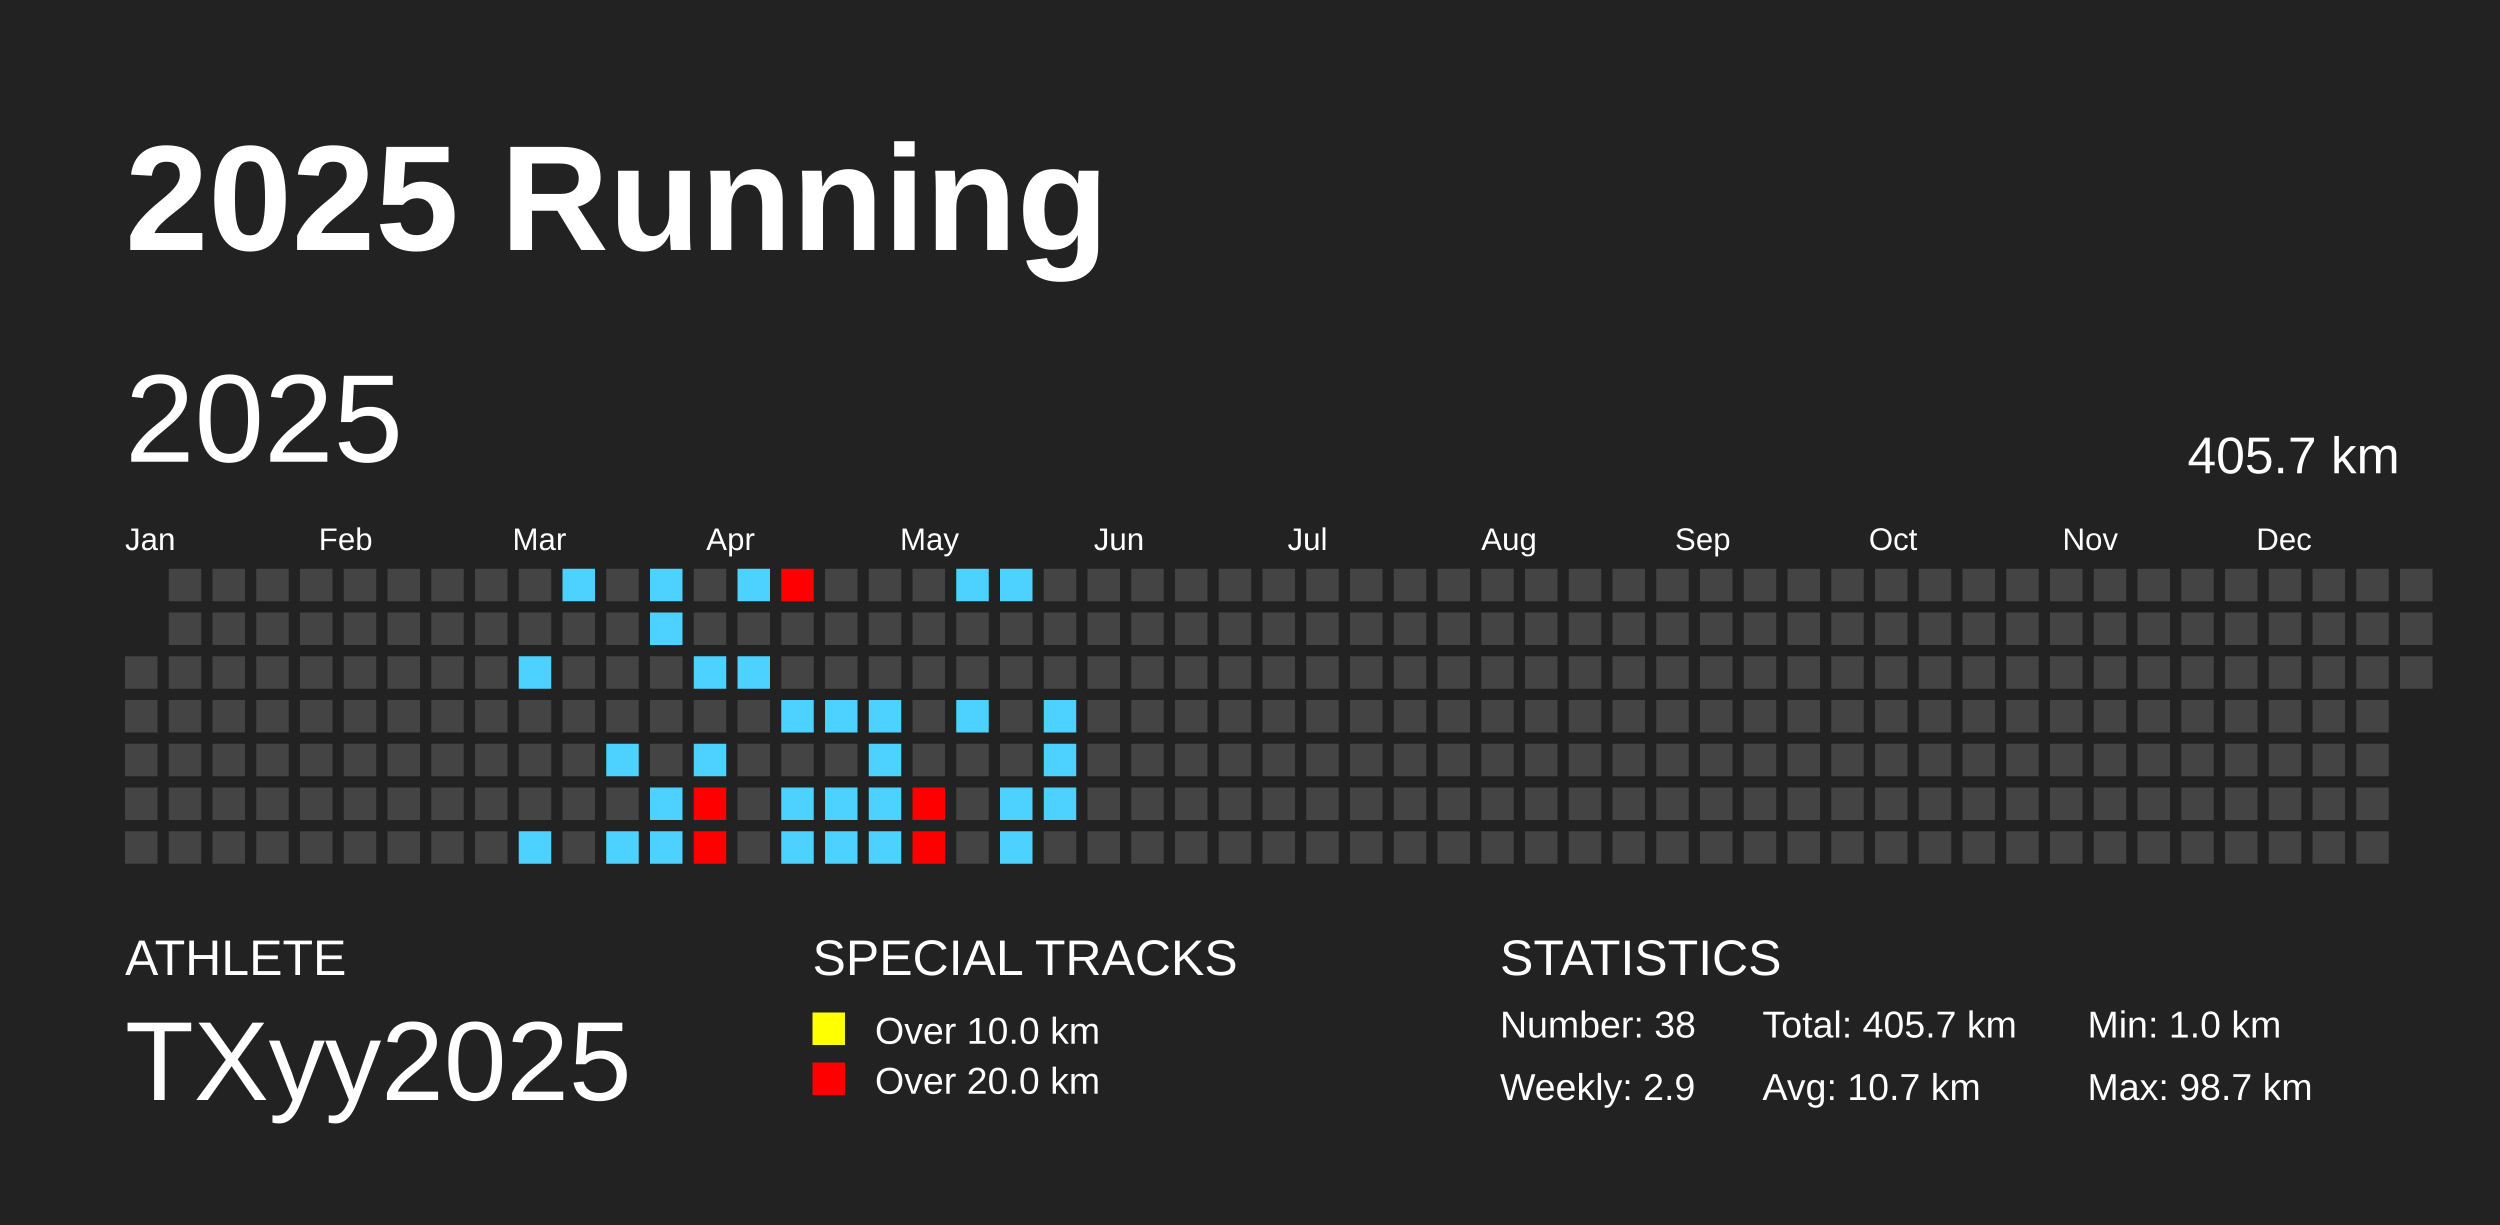
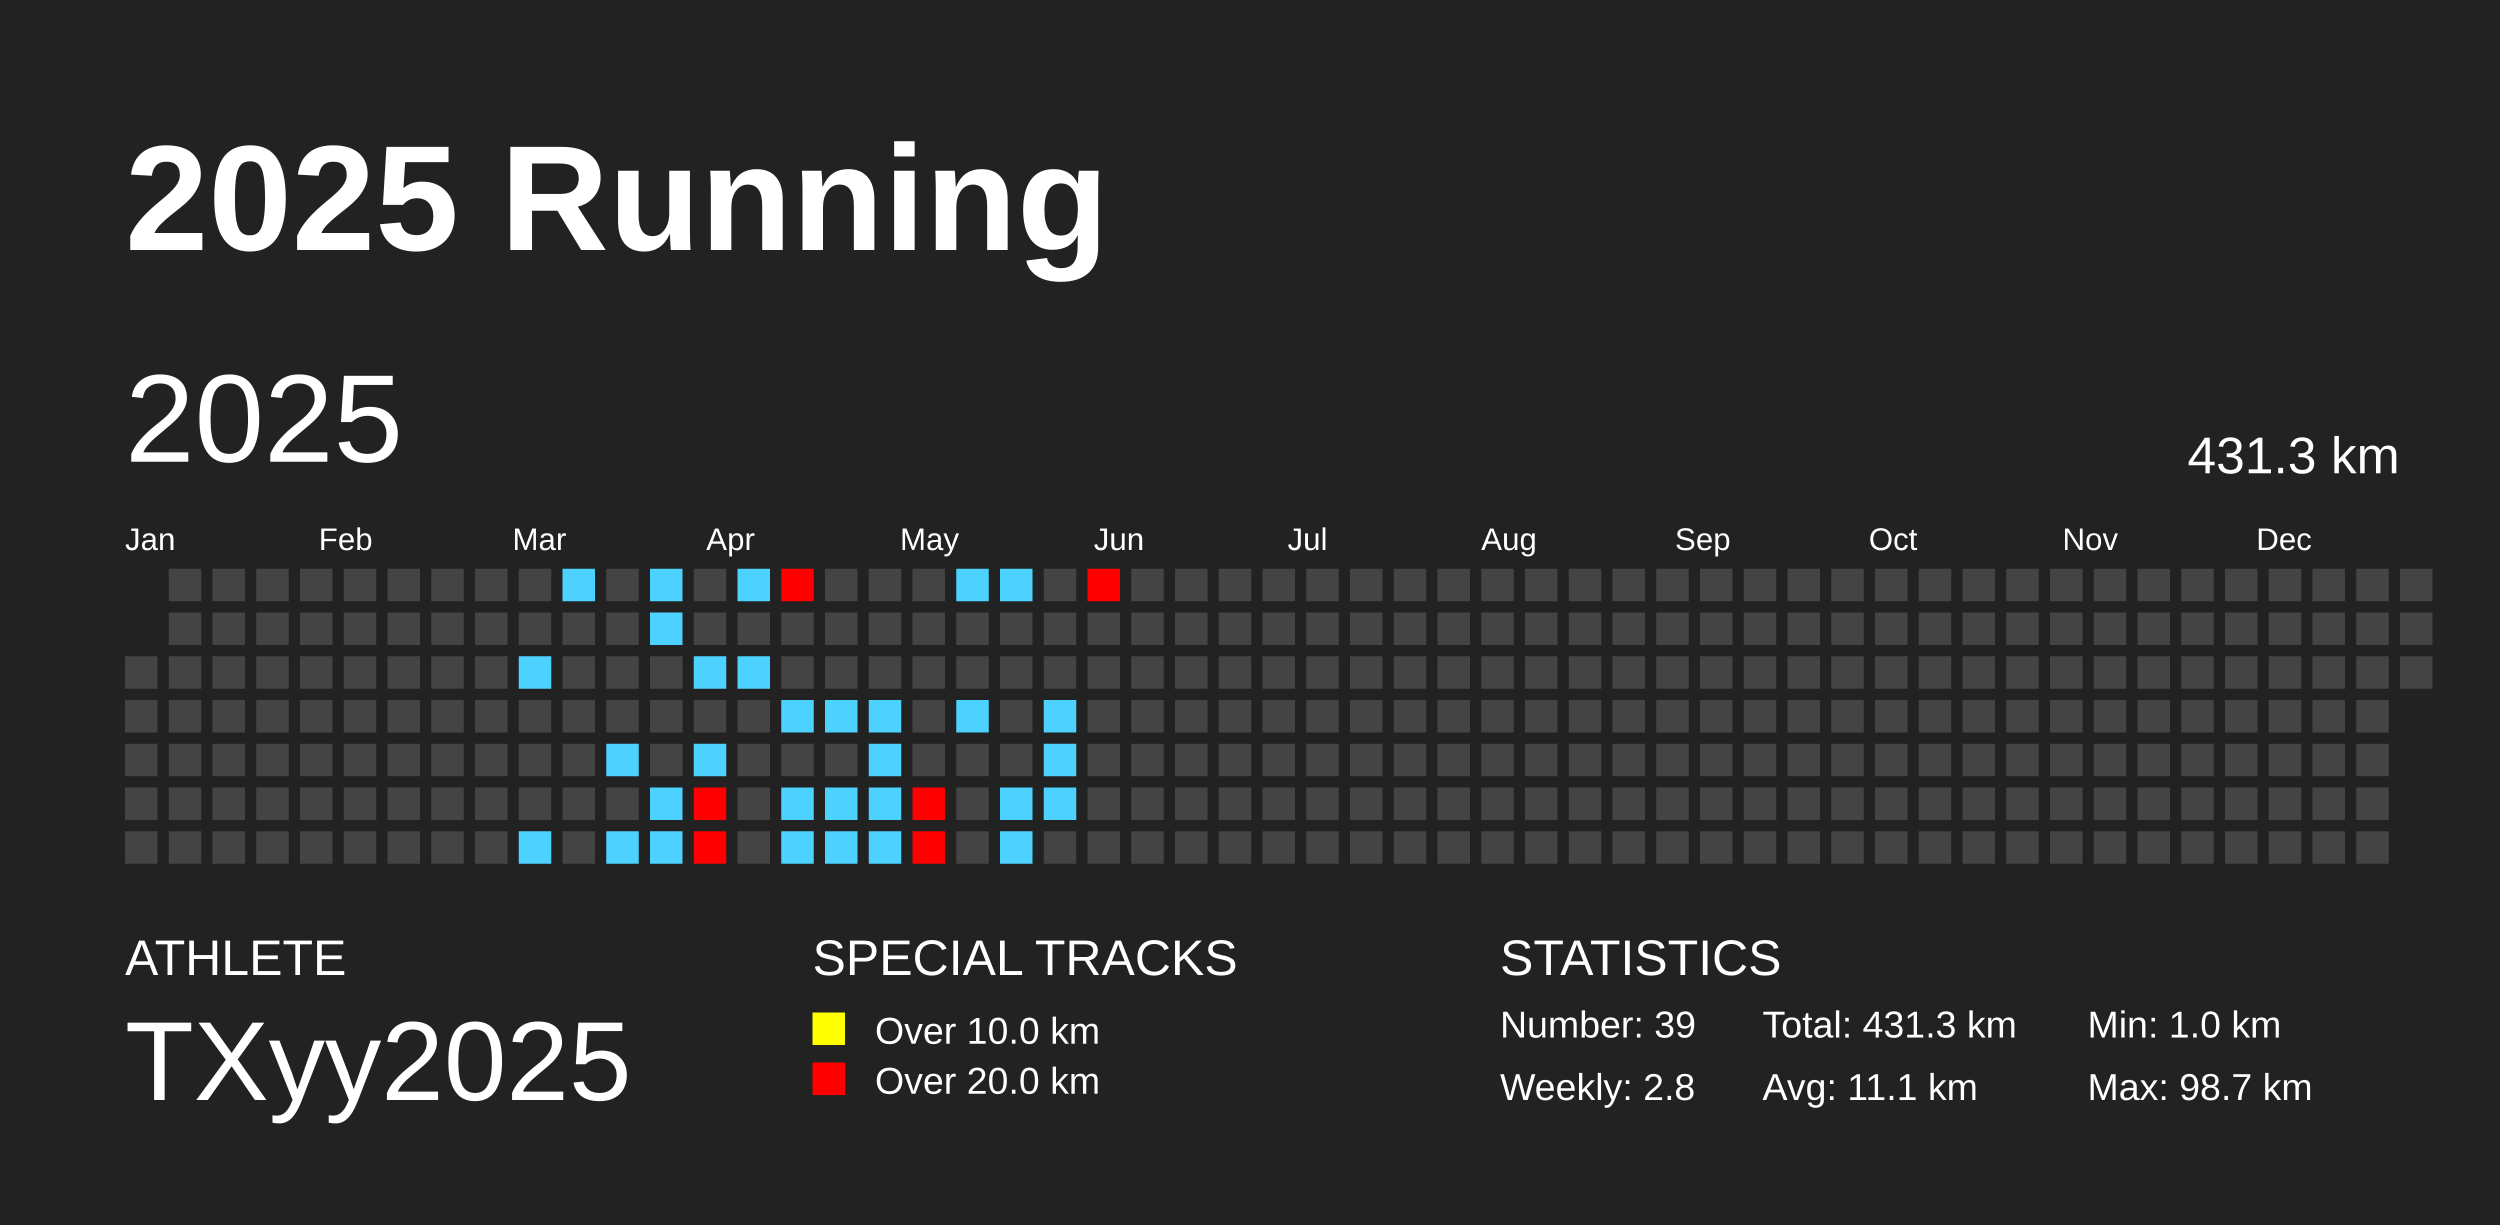
<svg xmlns="http://www.w3.org/2000/svg" baseProfile="full" height="98mm" version="1.1" viewBox="0,0,200,98" width="200mm">
  <defs />
  <rect fill="#222222" height="98" width="200" x="0" y="0" />
  <text fill="#FFFFFF" style="font-size:12px; font-family:Arial; font-weight:bold;" x="10" y="20">2025 Running</text>
  <text fill="#FFFFFF" style="font-size:4px; font-family:Arial" x="10" y="78">ATHLETE</text>
  <text fill="#FFFFFF" style="font-size:9px; font-family:Arial" x="10" y="88">TXyy2025</text>
  <text fill="#FFFFFF" style="font-size:4px; font-family:Arial" x="65" y="78">SPECIAL TRACKS</text>
  <rect fill="yellow" height="2.6" width="2.6" x="65" y="81" />
  <text fill="#FFFFFF" style="font-size:3px; font-family:Arial" x="70" y="83.5">Over 10.0 km</text>
  <rect fill="red" height="2.6" width="2.6" x="65" y="85" />
  <text fill="#FFFFFF" style="font-size:3px; font-family:Arial" x="70" y="87.5">Over 20.0 km</text>
  <text fill="#FFFFFF" style="font-size:4px; font-family:Arial" x="120" y="78">STATISTICS</text>
-   <text fill="#FFFFFF" style="font-size:3px; font-family:Arial" x="120" y="83">Number: 38</text>
-   <text fill="#FFFFFF" style="font-size:3px; font-family:Arial" x="120" y="88">Weekly: 2.9</text>
-   <text fill="#FFFFFF" style="font-size:3px; font-family:Arial" x="141" y="83">Total: 405.7 km</text>
-   <text fill="#FFFFFF" style="font-size:3px; font-family:Arial" x="141" y="88">Avg: 10.7 km</text>
+   <text fill="#FFFFFF" style="font-size:3px; font-family:Arial" x="120" y="83">Number: 39</text>
+   <text fill="#FFFFFF" style="font-size:3px; font-family:Arial" x="120" y="88">Weekly: 2.8</text>
+   <text fill="#FFFFFF" style="font-size:3px; font-family:Arial" x="141" y="83">Total: 431.3 km</text>
+   <text fill="#FFFFFF" style="font-size:3px; font-family:Arial" x="141" y="88">Avg: 11.1 km</text>
  <text fill="#FFFFFF" style="font-size:3px; font-family:Arial" x="167" y="83">Min: 1.0 km</text>
  <text fill="#FFFFFF" style="font-size:3px; font-family:Arial" x="167" y="88">Max: 98.7 km</text>
  <text dominant-baseline="hanging" fill="#FFFFFF" style="font-size:10.0px; font-family:Arial;" x="10" y="30">2025</text>
-   <text dominant-baseline="hanging" fill="#FFFFFF" style="font-size:4.125px; font-family:Arial;" x="175" y="35">405.7 km</text>
+   <text dominant-baseline="hanging" fill="#FFFFFF" style="font-size:4.125px; font-family:Arial;" x="175" y="35">431.3 km</text>
  <text fill="#FFFFFF" style="font-size:2.5px; font-family:Arial" x="10.0" y="44">Jan</text>
  <text fill="#FFFFFF" style="font-size:2.5px; font-family:Arial" x="25.5" y="44">Feb</text>
  <text fill="#FFFFFF" style="font-size:2.5px; font-family:Arial" x="41.0" y="44">Mar</text>
  <text fill="#FFFFFF" style="font-size:2.5px; font-family:Arial" x="56.5" y="44">Apr</text>
  <text fill="#FFFFFF" style="font-size:2.5px; font-family:Arial" x="72.0" y="44">May</text>
  <text fill="#FFFFFF" style="font-size:2.5px; font-family:Arial" x="87.5" y="44">Jun</text>
  <text fill="#FFFFFF" style="font-size:2.5px; font-family:Arial" x="103.0" y="44">Jul</text>
  <text fill="#FFFFFF" style="font-size:2.5px; font-family:Arial" x="118.5" y="44">Aug</text>
  <text fill="#FFFFFF" style="font-size:2.5px; font-family:Arial" x="134.0" y="44">Sep</text>
  <text fill="#FFFFFF" style="font-size:2.5px; font-family:Arial" x="149.5" y="44">Oct</text>
  <text fill="#FFFFFF" style="font-size:2.5px; font-family:Arial" x="165.0" y="44">Nov</text>
  <text fill="#FFFFFF" style="font-size:2.5px; font-family:Arial" x="180.5" y="44">Dec</text>
  <rect fill="#444444" height="2.6" width="2.6" x="10.0" y="52.5" />
  <rect fill="#444444" height="2.6" width="2.6" x="10.0" y="56.0" />
  <rect fill="#444444" height="2.6" width="2.6" x="10.0" y="59.5" />
  <rect fill="#444444" height="2.6" width="2.6" x="10.0" y="63.0" />
  <rect fill="#444444" height="2.6" width="2.6" x="10.0" y="66.5" />
  <rect fill="#444444" height="2.6" width="2.6" x="13.5" y="45.5" />
  <rect fill="#444444" height="2.6" width="2.6" x="13.5" y="49.0" />
  <rect fill="#444444" height="2.6" width="2.6" x="13.5" y="52.5" />
  <rect fill="#444444" height="2.6" width="2.6" x="13.5" y="56.0" />
  <rect fill="#444444" height="2.6" width="2.6" x="13.5" y="59.5" />
  <rect fill="#444444" height="2.6" width="2.6" x="13.5" y="63.0" />
  <rect fill="#444444" height="2.6" width="2.6" x="13.5" y="66.5" />
  <rect fill="#444444" height="2.6" width="2.6" x="17.0" y="45.5" />
  <rect fill="#444444" height="2.6" width="2.6" x="17.0" y="49.0" />
  <rect fill="#444444" height="2.6" width="2.6" x="17.0" y="52.5" />
  <rect fill="#444444" height="2.6" width="2.6" x="17.0" y="56.0" />
  <rect fill="#444444" height="2.6" width="2.6" x="17.0" y="59.5" />
  <rect fill="#444444" height="2.6" width="2.6" x="17.0" y="63.0" />
  <rect fill="#444444" height="2.6" width="2.6" x="17.0" y="66.5" />
  <rect fill="#444444" height="2.6" width="2.6" x="20.5" y="45.5" />
  <rect fill="#444444" height="2.6" width="2.6" x="20.5" y="49.0" />
  <rect fill="#444444" height="2.6" width="2.6" x="20.5" y="52.5" />
  <rect fill="#444444" height="2.6" width="2.6" x="20.5" y="56.0" />
  <rect fill="#444444" height="2.6" width="2.6" x="20.5" y="59.5" />
  <rect fill="#444444" height="2.6" width="2.6" x="20.5" y="63.0" />
  <rect fill="#444444" height="2.6" width="2.6" x="20.5" y="66.5" />
  <rect fill="#444444" height="2.6" width="2.6" x="24.0" y="45.5" />
  <rect fill="#444444" height="2.6" width="2.6" x="24.0" y="49.0" />
  <rect fill="#444444" height="2.6" width="2.6" x="24.0" y="52.5" />
  <rect fill="#444444" height="2.6" width="2.6" x="24.0" y="56.0" />
  <rect fill="#444444" height="2.6" width="2.6" x="24.0" y="59.5" />
  <rect fill="#444444" height="2.6" width="2.6" x="24.0" y="63.0" />
  <rect fill="#444444" height="2.6" width="2.6" x="24.0" y="66.5" />
  <rect fill="#444444" height="2.6" width="2.6" x="27.5" y="45.5" />
  <rect fill="#444444" height="2.6" width="2.6" x="27.5" y="49.0" />
  <rect fill="#444444" height="2.6" width="2.6" x="27.5" y="52.5" />
  <rect fill="#444444" height="2.6" width="2.6" x="27.5" y="56.0" />
  <rect fill="#444444" height="2.6" width="2.6" x="27.5" y="59.5" />
  <rect fill="#444444" height="2.6" width="2.6" x="27.5" y="63.0" />
  <rect fill="#444444" height="2.6" width="2.6" x="27.5" y="66.5" />
  <rect fill="#444444" height="2.6" width="2.6" x="31.0" y="45.5" />
  <rect fill="#444444" height="2.6" width="2.6" x="31.0" y="49.0" />
  <rect fill="#444444" height="2.6" width="2.6" x="31.0" y="52.5" />
  <rect fill="#444444" height="2.6" width="2.6" x="31.0" y="56.0" />
  <rect fill="#444444" height="2.6" width="2.6" x="31.0" y="59.5" />
  <rect fill="#444444" height="2.6" width="2.6" x="31.0" y="63.0" />
  <rect fill="#444444" height="2.6" width="2.6" x="31.0" y="66.5" />
  <rect fill="#444444" height="2.6" width="2.6" x="34.5" y="45.5" />
  <rect fill="#444444" height="2.6" width="2.6" x="34.5" y="49.0" />
  <rect fill="#444444" height="2.6" width="2.6" x="34.5" y="52.5" />
  <rect fill="#444444" height="2.6" width="2.6" x="34.5" y="56.0" />
  <rect fill="#444444" height="2.6" width="2.6" x="34.5" y="59.5" />
  <rect fill="#444444" height="2.6" width="2.6" x="34.5" y="63.0" />
  <rect fill="#444444" height="2.6" width="2.6" x="34.5" y="66.5" />
  <rect fill="#444444" height="2.6" width="2.6" x="38.0" y="45.5" />
  <rect fill="#444444" height="2.6" width="2.6" x="38.0" y="49.0" />
  <rect fill="#444444" height="2.6" width="2.6" x="38.0" y="52.5" />
  <rect fill="#444444" height="2.6" width="2.6" x="38.0" y="56.0" />
  <rect fill="#444444" height="2.6" width="2.6" x="38.0" y="59.5" />
  <rect fill="#444444" height="2.6" width="2.6" x="38.0" y="63.0" />
  <rect fill="#444444" height="2.6" width="2.6" x="38.0" y="66.5" />
  <rect fill="#444444" height="2.6" width="2.6" x="41.5" y="45.5" />
  <rect fill="#444444" height="2.6" width="2.6" x="41.5" y="49.0" />
  <rect fill="#4dd2ff" height="2.6" width="2.6" x="41.5" y="52.5" />
  <rect fill="#444444" height="2.6" width="2.6" x="41.5" y="56.0" />
  <rect fill="#444444" height="2.6" width="2.6" x="41.5" y="59.5" />
  <rect fill="#444444" height="2.6" width="2.6" x="41.5" y="63.0" />
  <rect fill="#4dd2ff" height="2.6" width="2.6" x="41.5" y="66.5" />
  <rect fill="#4dd2ff" height="2.6" width="2.6" x="45.0" y="45.5" />
  <rect fill="#444444" height="2.6" width="2.6" x="45.0" y="49.0" />
  <rect fill="#444444" height="2.6" width="2.6" x="45.0" y="52.5" />
  <rect fill="#444444" height="2.6" width="2.6" x="45.0" y="56.0" />
  <rect fill="#444444" height="2.6" width="2.6" x="45.0" y="59.5" />
  <rect fill="#444444" height="2.6" width="2.6" x="45.0" y="63.0" />
  <rect fill="#444444" height="2.6" width="2.6" x="45.0" y="66.5" />
  <rect fill="#444444" height="2.6" width="2.6" x="48.5" y="45.5" />
  <rect fill="#444444" height="2.6" width="2.6" x="48.5" y="49.0" />
  <rect fill="#444444" height="2.6" width="2.6" x="48.5" y="52.5" />
  <rect fill="#444444" height="2.6" width="2.6" x="48.5" y="56.0" />
  <rect fill="#4dd2ff" height="2.6" width="2.6" x="48.5" y="59.5" />
  <rect fill="#444444" height="2.6" width="2.6" x="48.5" y="63.0" />
  <rect fill="#4dd2ff" height="2.6" width="2.6" x="48.5" y="66.5" />
  <rect fill="#4dd2ff" height="2.6" width="2.6" x="52.0" y="45.5" />
  <rect fill="#4dd2ff" height="2.6" width="2.6" x="52.0" y="49.0" />
  <rect fill="#444444" height="2.6" width="2.6" x="52.0" y="52.5" />
  <rect fill="#444444" height="2.6" width="2.6" x="52.0" y="56.0" />
  <rect fill="#444444" height="2.6" width="2.6" x="52.0" y="59.5" />
  <rect fill="#4dd2ff" height="2.6" width="2.6" x="52.0" y="63.0" />
  <rect fill="#4dd2ff" height="2.6" width="2.6" x="52.0" y="66.5" />
  <rect fill="#444444" height="2.6" width="2.6" x="55.5" y="45.5" />
  <rect fill="#444444" height="2.6" width="2.6" x="55.5" y="49.0" />
  <rect fill="#4dd2ff" height="2.6" width="2.6" x="55.5" y="52.5" />
  <rect fill="#444444" height="2.6" width="2.6" x="55.5" y="56.0" />
  <rect fill="#4dd2ff" height="2.6" width="2.6" x="55.5" y="59.5" />
  <rect fill="red" height="2.6" width="2.6" x="55.5" y="63.0" />
  <rect fill="red" height="2.6" width="2.6" x="55.5" y="66.5" />
  <rect fill="#4dd2ff" height="2.6" width="2.6" x="59.0" y="45.5" />
  <rect fill="#444444" height="2.6" width="2.6" x="59.0" y="49.0" />
  <rect fill="#4dd2ff" height="2.6" width="2.6" x="59.0" y="52.5" />
  <rect fill="#444444" height="2.6" width="2.6" x="59.0" y="56.0" />
  <rect fill="#444444" height="2.6" width="2.6" x="59.0" y="59.5" />
  <rect fill="#444444" height="2.6" width="2.6" x="59.0" y="63.0" />
  <rect fill="#444444" height="2.6" width="2.6" x="59.0" y="66.5" />
  <rect fill="red" height="2.6" width="2.6" x="62.5" y="45.5" />
  <rect fill="#444444" height="2.6" width="2.6" x="62.5" y="49.0" />
  <rect fill="#444444" height="2.6" width="2.6" x="62.5" y="52.5" />
  <rect fill="#4dd2ff" height="2.6" width="2.6" x="62.5" y="56.0" />
  <rect fill="#444444" height="2.6" width="2.6" x="62.5" y="59.5" />
  <rect fill="#4dd2ff" height="2.6" width="2.6" x="62.5" y="63.0" />
  <rect fill="#4dd2ff" height="2.6" width="2.6" x="62.5" y="66.5" />
  <rect fill="#444444" height="2.6" width="2.6" x="66.0" y="45.5" />
  <rect fill="#444444" height="2.6" width="2.6" x="66.0" y="49.0" />
  <rect fill="#444444" height="2.6" width="2.6" x="66.0" y="52.5" />
  <rect fill="#4dd2ff" height="2.6" width="2.6" x="66.0" y="56.0" />
  <rect fill="#444444" height="2.6" width="2.6" x="66.0" y="59.5" />
  <rect fill="#4dd2ff" height="2.6" width="2.6" x="66.0" y="63.0" />
  <rect fill="#4dd2ff" height="2.6" width="2.6" x="66.0" y="66.5" />
  <rect fill="#444444" height="2.6" width="2.6" x="69.5" y="45.5" />
  <rect fill="#444444" height="2.6" width="2.6" x="69.5" y="49.0" />
  <rect fill="#444444" height="2.6" width="2.6" x="69.5" y="52.5" />
  <rect fill="#4dd2ff" height="2.6" width="2.6" x="69.5" y="56.0" />
  <rect fill="#4dd2ff" height="2.6" width="2.6" x="69.5" y="59.5" />
  <rect fill="#4dd2ff" height="2.6" width="2.6" x="69.5" y="63.0" />
  <rect fill="#4dd2ff" height="2.6" width="2.6" x="69.5" y="66.5" />
  <rect fill="#444444" height="2.6" width="2.6" x="73.0" y="45.5" />
  <rect fill="#444444" height="2.6" width="2.6" x="73.0" y="49.0" />
  <rect fill="#444444" height="2.6" width="2.6" x="73.0" y="52.5" />
  <rect fill="#444444" height="2.6" width="2.6" x="73.0" y="56.0" />
  <rect fill="#444444" height="2.6" width="2.6" x="73.0" y="59.5" />
  <rect fill="red" height="2.6" width="2.6" x="73.0" y="63.0" />
  <rect fill="red" height="2.6" width="2.6" x="73.0" y="66.5" />
  <rect fill="#4dd2ff" height="2.6" width="2.6" x="76.5" y="45.5" />
  <rect fill="#444444" height="2.6" width="2.6" x="76.5" y="49.0" />
  <rect fill="#444444" height="2.6" width="2.6" x="76.5" y="52.5" />
  <rect fill="#4dd2ff" height="2.6" width="2.6" x="76.5" y="56.0" />
  <rect fill="#444444" height="2.6" width="2.6" x="76.5" y="59.5" />
  <rect fill="#444444" height="2.6" width="2.6" x="76.5" y="63.0" />
  <rect fill="#444444" height="2.6" width="2.6" x="76.5" y="66.5" />
  <rect fill="#4dd2ff" height="2.6" width="2.6" x="80.0" y="45.5" />
  <rect fill="#444444" height="2.6" width="2.6" x="80.0" y="49.0" />
  <rect fill="#444444" height="2.6" width="2.6" x="80.0" y="52.5" />
  <rect fill="#444444" height="2.6" width="2.6" x="80.0" y="56.0" />
  <rect fill="#444444" height="2.6" width="2.6" x="80.0" y="59.5" />
  <rect fill="#4dd2ff" height="2.6" width="2.6" x="80.0" y="63.0" />
  <rect fill="#4dd2ff" height="2.6" width="2.6" x="80.0" y="66.5" />
  <rect fill="#444444" height="2.6" width="2.6" x="83.5" y="45.5" />
  <rect fill="#444444" height="2.6" width="2.6" x="83.5" y="49.0" />
  <rect fill="#444444" height="2.6" width="2.6" x="83.5" y="52.5" />
  <rect fill="#4dd2ff" height="2.6" width="2.6" x="83.5" y="56.0" />
  <rect fill="#4dd2ff" height="2.6" width="2.6" x="83.5" y="59.5" />
  <rect fill="#4dd2ff" height="2.6" width="2.6" x="83.5" y="63.0" />
  <rect fill="#444444" height="2.6" width="2.6" x="83.5" y="66.5" />
-   <rect fill="#444444" height="2.6" width="2.6" x="87.0" y="45.5" />
+   <rect fill="red" height="2.6" width="2.6" x="87.0" y="45.5" />
  <rect fill="#444444" height="2.6" width="2.6" x="87.0" y="49.0" />
  <rect fill="#444444" height="2.6" width="2.6" x="87.0" y="52.5" />
  <rect fill="#444444" height="2.6" width="2.6" x="87.0" y="56.0" />
  <rect fill="#444444" height="2.6" width="2.6" x="87.0" y="59.5" />
  <rect fill="#444444" height="2.6" width="2.6" x="87.0" y="63.0" />
  <rect fill="#444444" height="2.6" width="2.6" x="87.0" y="66.5" />
  <rect fill="#444444" height="2.6" width="2.6" x="90.5" y="45.5" />
  <rect fill="#444444" height="2.6" width="2.6" x="90.5" y="49.0" />
  <rect fill="#444444" height="2.6" width="2.6" x="90.5" y="52.5" />
  <rect fill="#444444" height="2.6" width="2.6" x="90.5" y="56.0" />
  <rect fill="#444444" height="2.6" width="2.6" x="90.5" y="59.5" />
  <rect fill="#444444" height="2.6" width="2.6" x="90.5" y="63.0" />
  <rect fill="#444444" height="2.6" width="2.6" x="90.5" y="66.5" />
  <rect fill="#444444" height="2.6" width="2.6" x="94.0" y="45.5" />
  <rect fill="#444444" height="2.6" width="2.6" x="94.0" y="49.0" />
  <rect fill="#444444" height="2.6" width="2.6" x="94.0" y="52.5" />
  <rect fill="#444444" height="2.6" width="2.6" x="94.0" y="56.0" />
  <rect fill="#444444" height="2.6" width="2.6" x="94.0" y="59.5" />
  <rect fill="#444444" height="2.6" width="2.6" x="94.0" y="63.0" />
  <rect fill="#444444" height="2.6" width="2.6" x="94.0" y="66.5" />
  <rect fill="#444444" height="2.6" width="2.6" x="97.5" y="45.5" />
  <rect fill="#444444" height="2.6" width="2.6" x="97.5" y="49.0" />
  <rect fill="#444444" height="2.6" width="2.6" x="97.5" y="52.5" />
  <rect fill="#444444" height="2.6" width="2.6" x="97.5" y="56.0" />
  <rect fill="#444444" height="2.6" width="2.6" x="97.5" y="59.5" />
  <rect fill="#444444" height="2.6" width="2.6" x="97.5" y="63.0" />
  <rect fill="#444444" height="2.6" width="2.6" x="97.5" y="66.5" />
  <rect fill="#444444" height="2.6" width="2.6" x="101.0" y="45.5" />
  <rect fill="#444444" height="2.6" width="2.6" x="101.0" y="49.0" />
  <rect fill="#444444" height="2.6" width="2.6" x="101.0" y="52.5" />
  <rect fill="#444444" height="2.6" width="2.6" x="101.0" y="56.0" />
  <rect fill="#444444" height="2.6" width="2.6" x="101.0" y="59.5" />
  <rect fill="#444444" height="2.6" width="2.6" x="101.0" y="63.0" />
  <rect fill="#444444" height="2.6" width="2.6" x="101.0" y="66.5" />
  <rect fill="#444444" height="2.6" width="2.6" x="104.5" y="45.5" />
  <rect fill="#444444" height="2.6" width="2.6" x="104.5" y="49.0" />
  <rect fill="#444444" height="2.6" width="2.6" x="104.5" y="52.5" />
  <rect fill="#444444" height="2.6" width="2.6" x="104.5" y="56.0" />
  <rect fill="#444444" height="2.6" width="2.6" x="104.5" y="59.5" />
  <rect fill="#444444" height="2.6" width="2.6" x="104.5" y="63.0" />
  <rect fill="#444444" height="2.6" width="2.6" x="104.5" y="66.5" />
  <rect fill="#444444" height="2.6" width="2.6" x="108.0" y="45.5" />
  <rect fill="#444444" height="2.6" width="2.6" x="108.0" y="49.0" />
  <rect fill="#444444" height="2.6" width="2.6" x="108.0" y="52.5" />
  <rect fill="#444444" height="2.6" width="2.6" x="108.0" y="56.0" />
  <rect fill="#444444" height="2.6" width="2.6" x="108.0" y="59.5" />
  <rect fill="#444444" height="2.6" width="2.6" x="108.0" y="63.0" />
  <rect fill="#444444" height="2.6" width="2.6" x="108.0" y="66.5" />
  <rect fill="#444444" height="2.6" width="2.6" x="111.5" y="45.5" />
  <rect fill="#444444" height="2.6" width="2.6" x="111.5" y="49.0" />
  <rect fill="#444444" height="2.6" width="2.6" x="111.5" y="52.5" />
  <rect fill="#444444" height="2.6" width="2.6" x="111.5" y="56.0" />
  <rect fill="#444444" height="2.6" width="2.6" x="111.5" y="59.5" />
  <rect fill="#444444" height="2.6" width="2.6" x="111.5" y="63.0" />
  <rect fill="#444444" height="2.6" width="2.6" x="111.5" y="66.5" />
  <rect fill="#444444" height="2.6" width="2.6" x="115.0" y="45.5" />
  <rect fill="#444444" height="2.6" width="2.6" x="115.0" y="49.0" />
  <rect fill="#444444" height="2.6" width="2.6" x="115.0" y="52.5" />
  <rect fill="#444444" height="2.6" width="2.6" x="115.0" y="56.0" />
  <rect fill="#444444" height="2.6" width="2.6" x="115.0" y="59.5" />
  <rect fill="#444444" height="2.6" width="2.6" x="115.0" y="63.0" />
  <rect fill="#444444" height="2.6" width="2.6" x="115.0" y="66.5" />
  <rect fill="#444444" height="2.6" width="2.6" x="118.5" y="45.5" />
  <rect fill="#444444" height="2.6" width="2.6" x="118.5" y="49.0" />
  <rect fill="#444444" height="2.6" width="2.6" x="118.5" y="52.5" />
  <rect fill="#444444" height="2.6" width="2.6" x="118.5" y="56.0" />
  <rect fill="#444444" height="2.6" width="2.6" x="118.5" y="59.5" />
  <rect fill="#444444" height="2.6" width="2.6" x="118.5" y="63.0" />
  <rect fill="#444444" height="2.6" width="2.6" x="118.5" y="66.5" />
  <rect fill="#444444" height="2.6" width="2.6" x="122.0" y="45.5" />
  <rect fill="#444444" height="2.6" width="2.6" x="122.0" y="49.0" />
  <rect fill="#444444" height="2.6" width="2.6" x="122.0" y="52.5" />
  <rect fill="#444444" height="2.6" width="2.6" x="122.0" y="56.0" />
  <rect fill="#444444" height="2.6" width="2.6" x="122.0" y="59.5" />
  <rect fill="#444444" height="2.6" width="2.6" x="122.0" y="63.0" />
  <rect fill="#444444" height="2.6" width="2.6" x="122.0" y="66.5" />
  <rect fill="#444444" height="2.6" width="2.6" x="125.5" y="45.5" />
  <rect fill="#444444" height="2.6" width="2.6" x="125.5" y="49.0" />
  <rect fill="#444444" height="2.6" width="2.6" x="125.5" y="52.5" />
  <rect fill="#444444" height="2.6" width="2.6" x="125.5" y="56.0" />
  <rect fill="#444444" height="2.6" width="2.6" x="125.5" y="59.5" />
  <rect fill="#444444" height="2.6" width="2.6" x="125.5" y="63.0" />
  <rect fill="#444444" height="2.6" width="2.6" x="125.5" y="66.5" />
  <rect fill="#444444" height="2.6" width="2.6" x="129.0" y="45.5" />
  <rect fill="#444444" height="2.6" width="2.6" x="129.0" y="49.0" />
  <rect fill="#444444" height="2.6" width="2.6" x="129.0" y="52.5" />
  <rect fill="#444444" height="2.6" width="2.6" x="129.0" y="56.0" />
  <rect fill="#444444" height="2.6" width="2.6" x="129.0" y="59.5" />
  <rect fill="#444444" height="2.6" width="2.6" x="129.0" y="63.0" />
  <rect fill="#444444" height="2.6" width="2.6" x="129.0" y="66.5" />
  <rect fill="#444444" height="2.6" width="2.6" x="132.5" y="45.5" />
  <rect fill="#444444" height="2.6" width="2.6" x="132.5" y="49.0" />
  <rect fill="#444444" height="2.6" width="2.6" x="132.5" y="52.5" />
  <rect fill="#444444" height="2.6" width="2.6" x="132.5" y="56.0" />
  <rect fill="#444444" height="2.6" width="2.6" x="132.5" y="59.5" />
  <rect fill="#444444" height="2.6" width="2.6" x="132.5" y="63.0" />
  <rect fill="#444444" height="2.6" width="2.6" x="132.5" y="66.5" />
  <rect fill="#444444" height="2.6" width="2.6" x="136.0" y="45.5" />
  <rect fill="#444444" height="2.6" width="2.6" x="136.0" y="49.0" />
  <rect fill="#444444" height="2.6" width="2.6" x="136.0" y="52.5" />
  <rect fill="#444444" height="2.6" width="2.6" x="136.0" y="56.0" />
  <rect fill="#444444" height="2.6" width="2.6" x="136.0" y="59.5" />
  <rect fill="#444444" height="2.6" width="2.6" x="136.0" y="63.0" />
  <rect fill="#444444" height="2.6" width="2.6" x="136.0" y="66.5" />
  <rect fill="#444444" height="2.6" width="2.6" x="139.5" y="45.5" />
  <rect fill="#444444" height="2.6" width="2.6" x="139.5" y="49.0" />
  <rect fill="#444444" height="2.6" width="2.6" x="139.5" y="52.5" />
  <rect fill="#444444" height="2.6" width="2.6" x="139.5" y="56.0" />
  <rect fill="#444444" height="2.6" width="2.6" x="139.5" y="59.5" />
  <rect fill="#444444" height="2.6" width="2.6" x="139.5" y="63.0" />
  <rect fill="#444444" height="2.6" width="2.6" x="139.5" y="66.5" />
  <rect fill="#444444" height="2.6" width="2.6" x="143.0" y="45.5" />
  <rect fill="#444444" height="2.6" width="2.6" x="143.0" y="49.0" />
  <rect fill="#444444" height="2.6" width="2.6" x="143.0" y="52.5" />
  <rect fill="#444444" height="2.6" width="2.6" x="143.0" y="56.0" />
  <rect fill="#444444" height="2.6" width="2.6" x="143.0" y="59.5" />
  <rect fill="#444444" height="2.6" width="2.6" x="143.0" y="63.0" />
  <rect fill="#444444" height="2.6" width="2.6" x="143.0" y="66.5" />
  <rect fill="#444444" height="2.6" width="2.6" x="146.5" y="45.5" />
  <rect fill="#444444" height="2.6" width="2.6" x="146.5" y="49.0" />
  <rect fill="#444444" height="2.6" width="2.6" x="146.5" y="52.5" />
  <rect fill="#444444" height="2.6" width="2.6" x="146.5" y="56.0" />
  <rect fill="#444444" height="2.6" width="2.6" x="146.5" y="59.5" />
  <rect fill="#444444" height="2.6" width="2.6" x="146.5" y="63.0" />
  <rect fill="#444444" height="2.6" width="2.6" x="146.5" y="66.5" />
  <rect fill="#444444" height="2.6" width="2.6" x="150.0" y="45.5" />
  <rect fill="#444444" height="2.6" width="2.6" x="150.0" y="49.0" />
  <rect fill="#444444" height="2.6" width="2.6" x="150.0" y="52.5" />
  <rect fill="#444444" height="2.6" width="2.6" x="150.0" y="56.0" />
  <rect fill="#444444" height="2.6" width="2.6" x="150.0" y="59.5" />
  <rect fill="#444444" height="2.6" width="2.6" x="150.0" y="63.0" />
  <rect fill="#444444" height="2.6" width="2.6" x="150.0" y="66.5" />
  <rect fill="#444444" height="2.6" width="2.6" x="153.5" y="45.5" />
  <rect fill="#444444" height="2.6" width="2.6" x="153.5" y="49.0" />
  <rect fill="#444444" height="2.6" width="2.6" x="153.5" y="52.5" />
  <rect fill="#444444" height="2.6" width="2.6" x="153.5" y="56.0" />
  <rect fill="#444444" height="2.6" width="2.6" x="153.5" y="59.5" />
  <rect fill="#444444" height="2.6" width="2.6" x="153.5" y="63.0" />
  <rect fill="#444444" height="2.6" width="2.6" x="153.5" y="66.5" />
  <rect fill="#444444" height="2.6" width="2.6" x="157.0" y="45.5" />
  <rect fill="#444444" height="2.6" width="2.6" x="157.0" y="49.0" />
  <rect fill="#444444" height="2.6" width="2.6" x="157.0" y="52.5" />
  <rect fill="#444444" height="2.6" width="2.6" x="157.0" y="56.0" />
  <rect fill="#444444" height="2.6" width="2.6" x="157.0" y="59.5" />
  <rect fill="#444444" height="2.6" width="2.6" x="157.0" y="63.0" />
  <rect fill="#444444" height="2.6" width="2.6" x="157.0" y="66.5" />
  <rect fill="#444444" height="2.6" width="2.6" x="160.5" y="45.5" />
  <rect fill="#444444" height="2.6" width="2.6" x="160.5" y="49.0" />
  <rect fill="#444444" height="2.6" width="2.6" x="160.5" y="52.5" />
  <rect fill="#444444" height="2.6" width="2.6" x="160.5" y="56.0" />
  <rect fill="#444444" height="2.6" width="2.6" x="160.5" y="59.5" />
  <rect fill="#444444" height="2.6" width="2.6" x="160.5" y="63.0" />
  <rect fill="#444444" height="2.6" width="2.6" x="160.5" y="66.5" />
  <rect fill="#444444" height="2.6" width="2.6" x="164.0" y="45.5" />
  <rect fill="#444444" height="2.6" width="2.6" x="164.0" y="49.0" />
  <rect fill="#444444" height="2.6" width="2.6" x="164.0" y="52.5" />
  <rect fill="#444444" height="2.6" width="2.6" x="164.0" y="56.0" />
  <rect fill="#444444" height="2.6" width="2.6" x="164.0" y="59.5" />
  <rect fill="#444444" height="2.6" width="2.6" x="164.0" y="63.0" />
  <rect fill="#444444" height="2.6" width="2.6" x="164.0" y="66.5" />
  <rect fill="#444444" height="2.6" width="2.6" x="167.5" y="45.5" />
  <rect fill="#444444" height="2.6" width="2.6" x="167.5" y="49.0" />
  <rect fill="#444444" height="2.6" width="2.6" x="167.5" y="52.5" />
  <rect fill="#444444" height="2.6" width="2.6" x="167.5" y="56.0" />
  <rect fill="#444444" height="2.6" width="2.6" x="167.5" y="59.5" />
  <rect fill="#444444" height="2.6" width="2.6" x="167.5" y="63.0" />
  <rect fill="#444444" height="2.6" width="2.6" x="167.5" y="66.5" />
  <rect fill="#444444" height="2.6" width="2.6" x="171.0" y="45.5" />
  <rect fill="#444444" height="2.6" width="2.6" x="171.0" y="49.0" />
  <rect fill="#444444" height="2.6" width="2.6" x="171.0" y="52.5" />
  <rect fill="#444444" height="2.6" width="2.6" x="171.0" y="56.0" />
  <rect fill="#444444" height="2.6" width="2.6" x="171.0" y="59.5" />
  <rect fill="#444444" height="2.6" width="2.6" x="171.0" y="63.0" />
  <rect fill="#444444" height="2.6" width="2.6" x="171.0" y="66.5" />
  <rect fill="#444444" height="2.6" width="2.6" x="174.5" y="45.5" />
  <rect fill="#444444" height="2.6" width="2.6" x="174.5" y="49.0" />
  <rect fill="#444444" height="2.6" width="2.6" x="174.5" y="52.5" />
  <rect fill="#444444" height="2.6" width="2.6" x="174.5" y="56.0" />
  <rect fill="#444444" height="2.6" width="2.6" x="174.5" y="59.5" />
  <rect fill="#444444" height="2.6" width="2.6" x="174.5" y="63.0" />
  <rect fill="#444444" height="2.6" width="2.6" x="174.5" y="66.5" />
  <rect fill="#444444" height="2.6" width="2.6" x="178.0" y="45.5" />
  <rect fill="#444444" height="2.6" width="2.6" x="178.0" y="49.0" />
  <rect fill="#444444" height="2.6" width="2.6" x="178.0" y="52.5" />
  <rect fill="#444444" height="2.6" width="2.6" x="178.0" y="56.0" />
  <rect fill="#444444" height="2.6" width="2.6" x="178.0" y="59.5" />
  <rect fill="#444444" height="2.6" width="2.6" x="178.0" y="63.0" />
  <rect fill="#444444" height="2.6" width="2.6" x="178.0" y="66.5" />
  <rect fill="#444444" height="2.6" width="2.6" x="181.5" y="45.5" />
  <rect fill="#444444" height="2.6" width="2.6" x="181.5" y="49.0" />
  <rect fill="#444444" height="2.6" width="2.6" x="181.5" y="52.5" />
  <rect fill="#444444" height="2.6" width="2.6" x="181.5" y="56.0" />
  <rect fill="#444444" height="2.6" width="2.6" x="181.5" y="59.5" />
  <rect fill="#444444" height="2.6" width="2.6" x="181.5" y="63.0" />
  <rect fill="#444444" height="2.6" width="2.6" x="181.5" y="66.5" />
  <rect fill="#444444" height="2.6" width="2.6" x="185.0" y="45.5" />
  <rect fill="#444444" height="2.6" width="2.6" x="185.0" y="49.0" />
  <rect fill="#444444" height="2.6" width="2.6" x="185.0" y="52.5" />
  <rect fill="#444444" height="2.6" width="2.6" x="185.0" y="56.0" />
  <rect fill="#444444" height="2.6" width="2.6" x="185.0" y="59.5" />
  <rect fill="#444444" height="2.6" width="2.6" x="185.0" y="63.0" />
  <rect fill="#444444" height="2.6" width="2.6" x="185.0" y="66.5" />
  <rect fill="#444444" height="2.6" width="2.6" x="188.5" y="45.5" />
  <rect fill="#444444" height="2.6" width="2.6" x="188.5" y="49.0" />
  <rect fill="#444444" height="2.6" width="2.6" x="188.5" y="52.5" />
  <rect fill="#444444" height="2.6" width="2.6" x="188.5" y="56.0" />
  <rect fill="#444444" height="2.6" width="2.6" x="188.5" y="59.5" />
  <rect fill="#444444" height="2.6" width="2.6" x="188.5" y="63.0" />
  <rect fill="#444444" height="2.6" width="2.6" x="188.5" y="66.5" />
  <rect fill="#444444" height="2.6" width="2.6" x="192.0" y="45.5" />
  <rect fill="#444444" height="2.6" width="2.6" x="192.0" y="49.0" />
  <rect fill="#444444" height="2.6" width="2.6" x="192.0" y="52.5" />
</svg>
